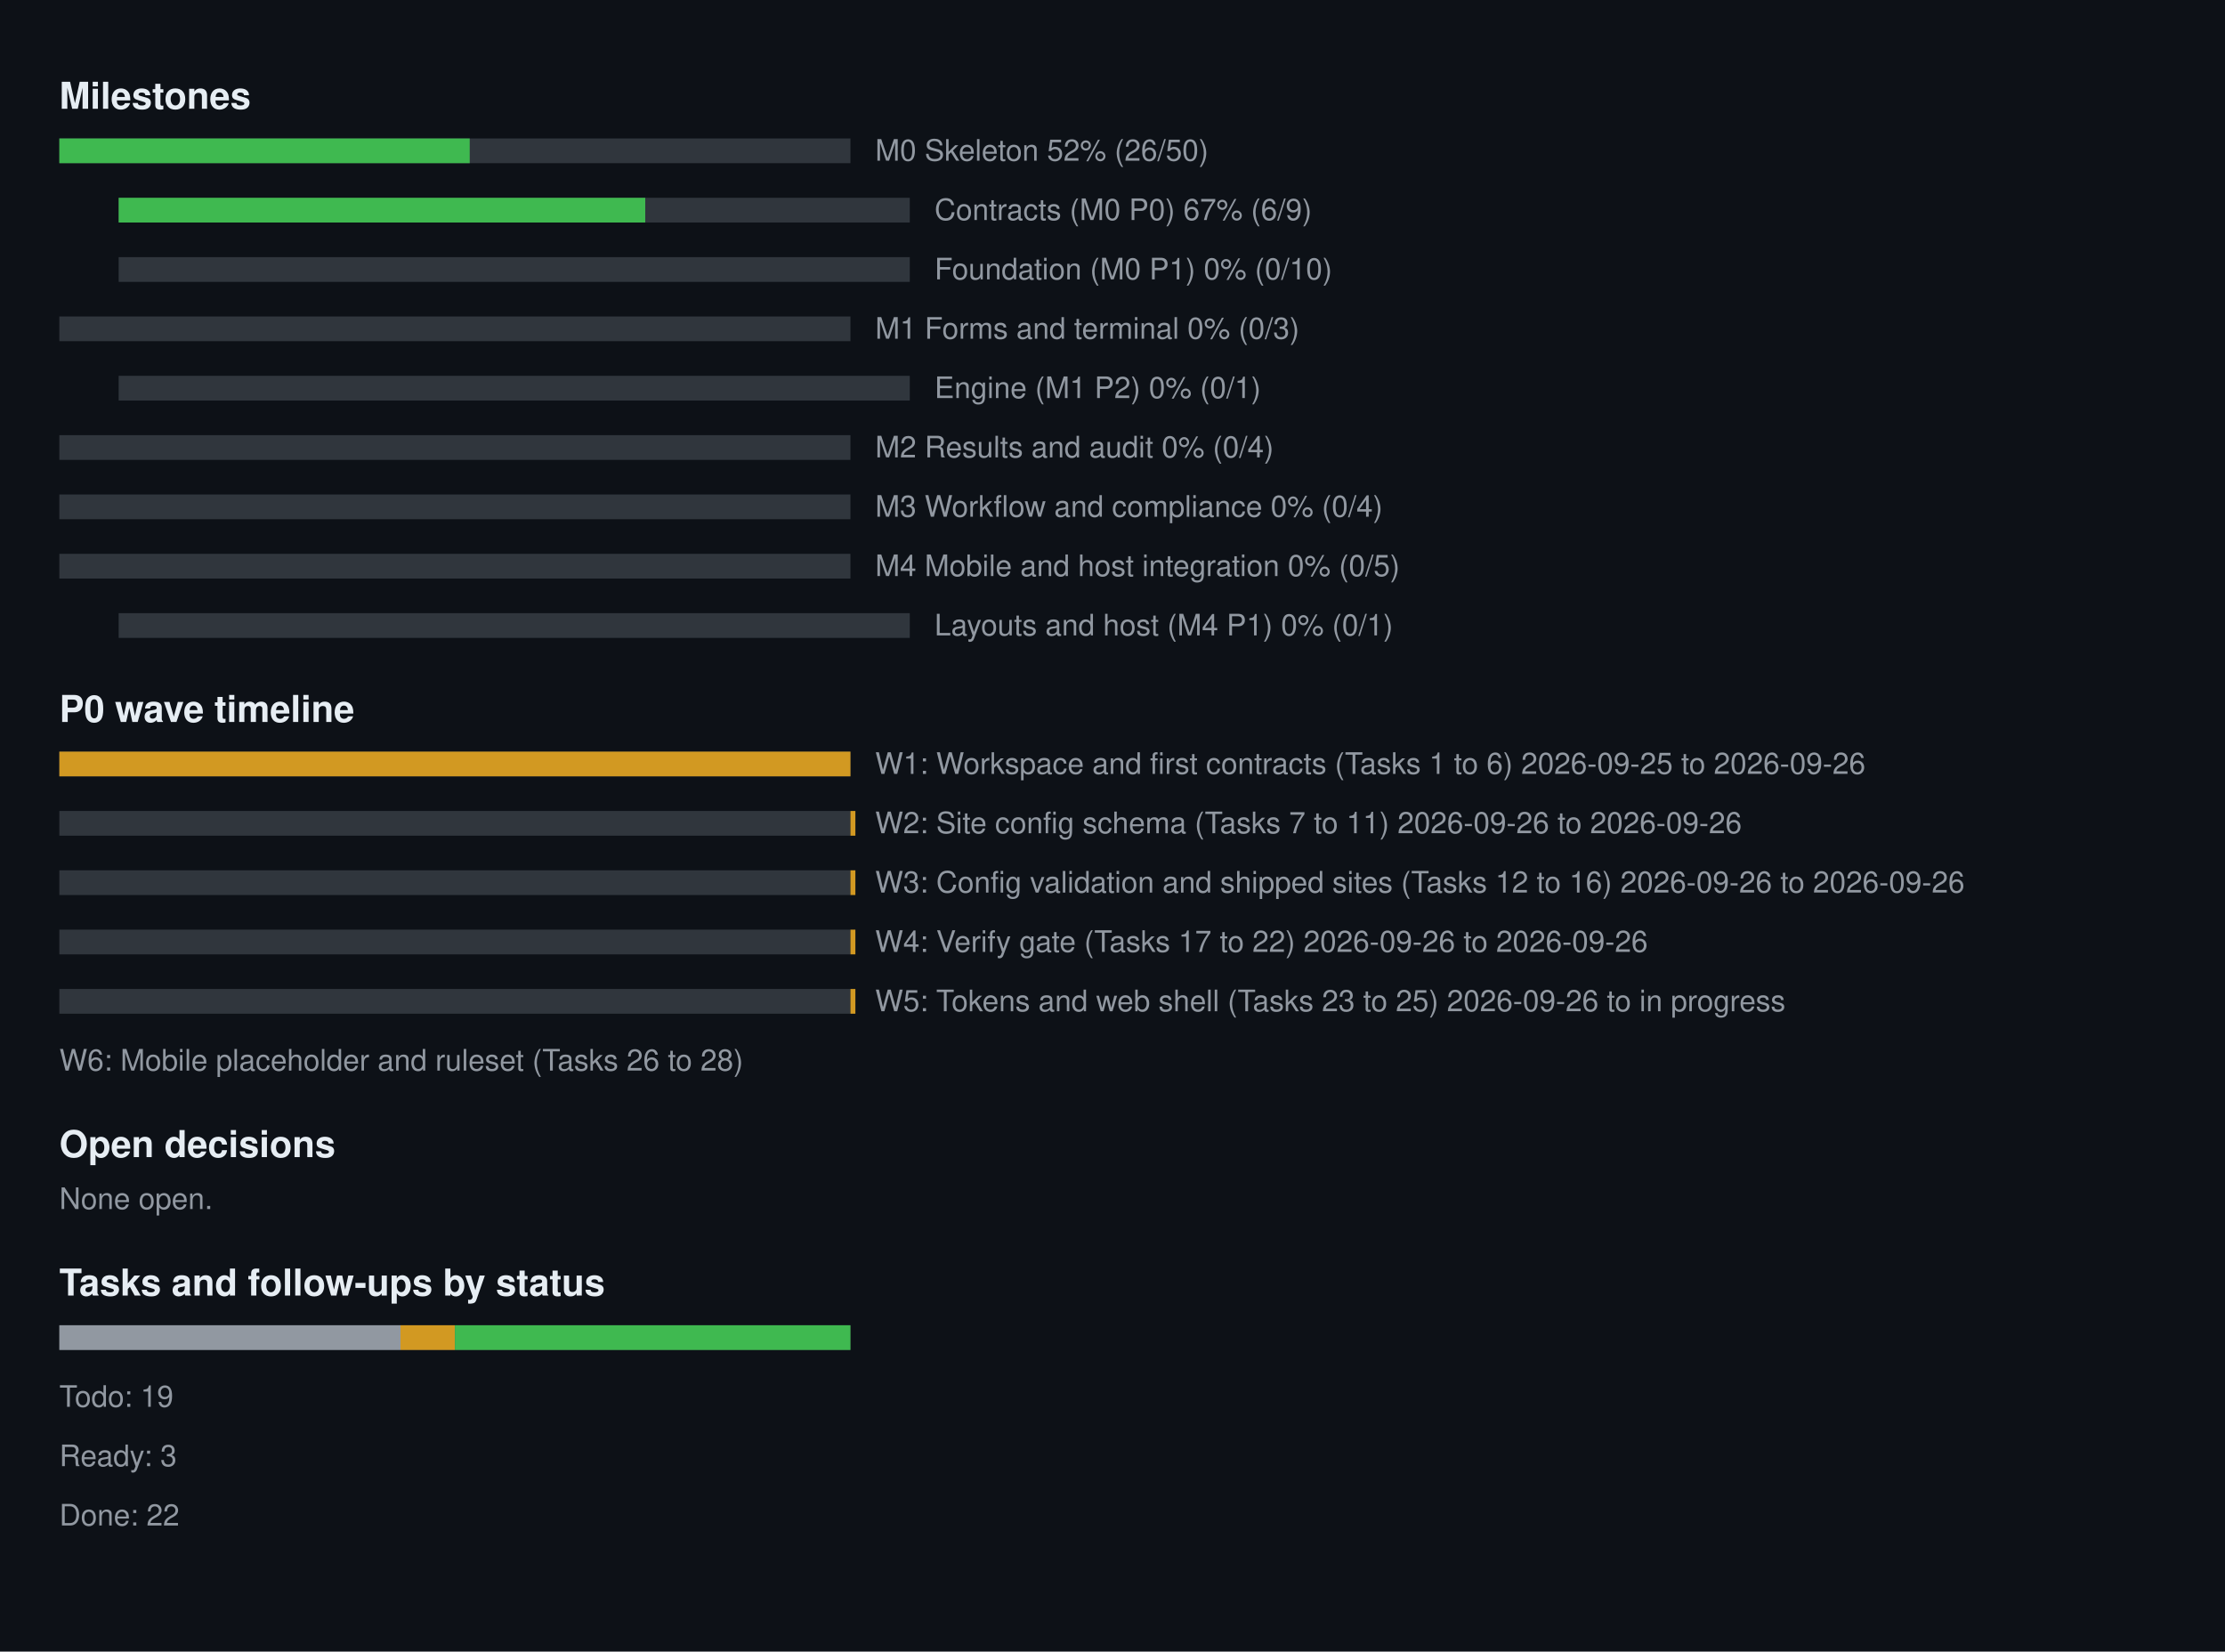
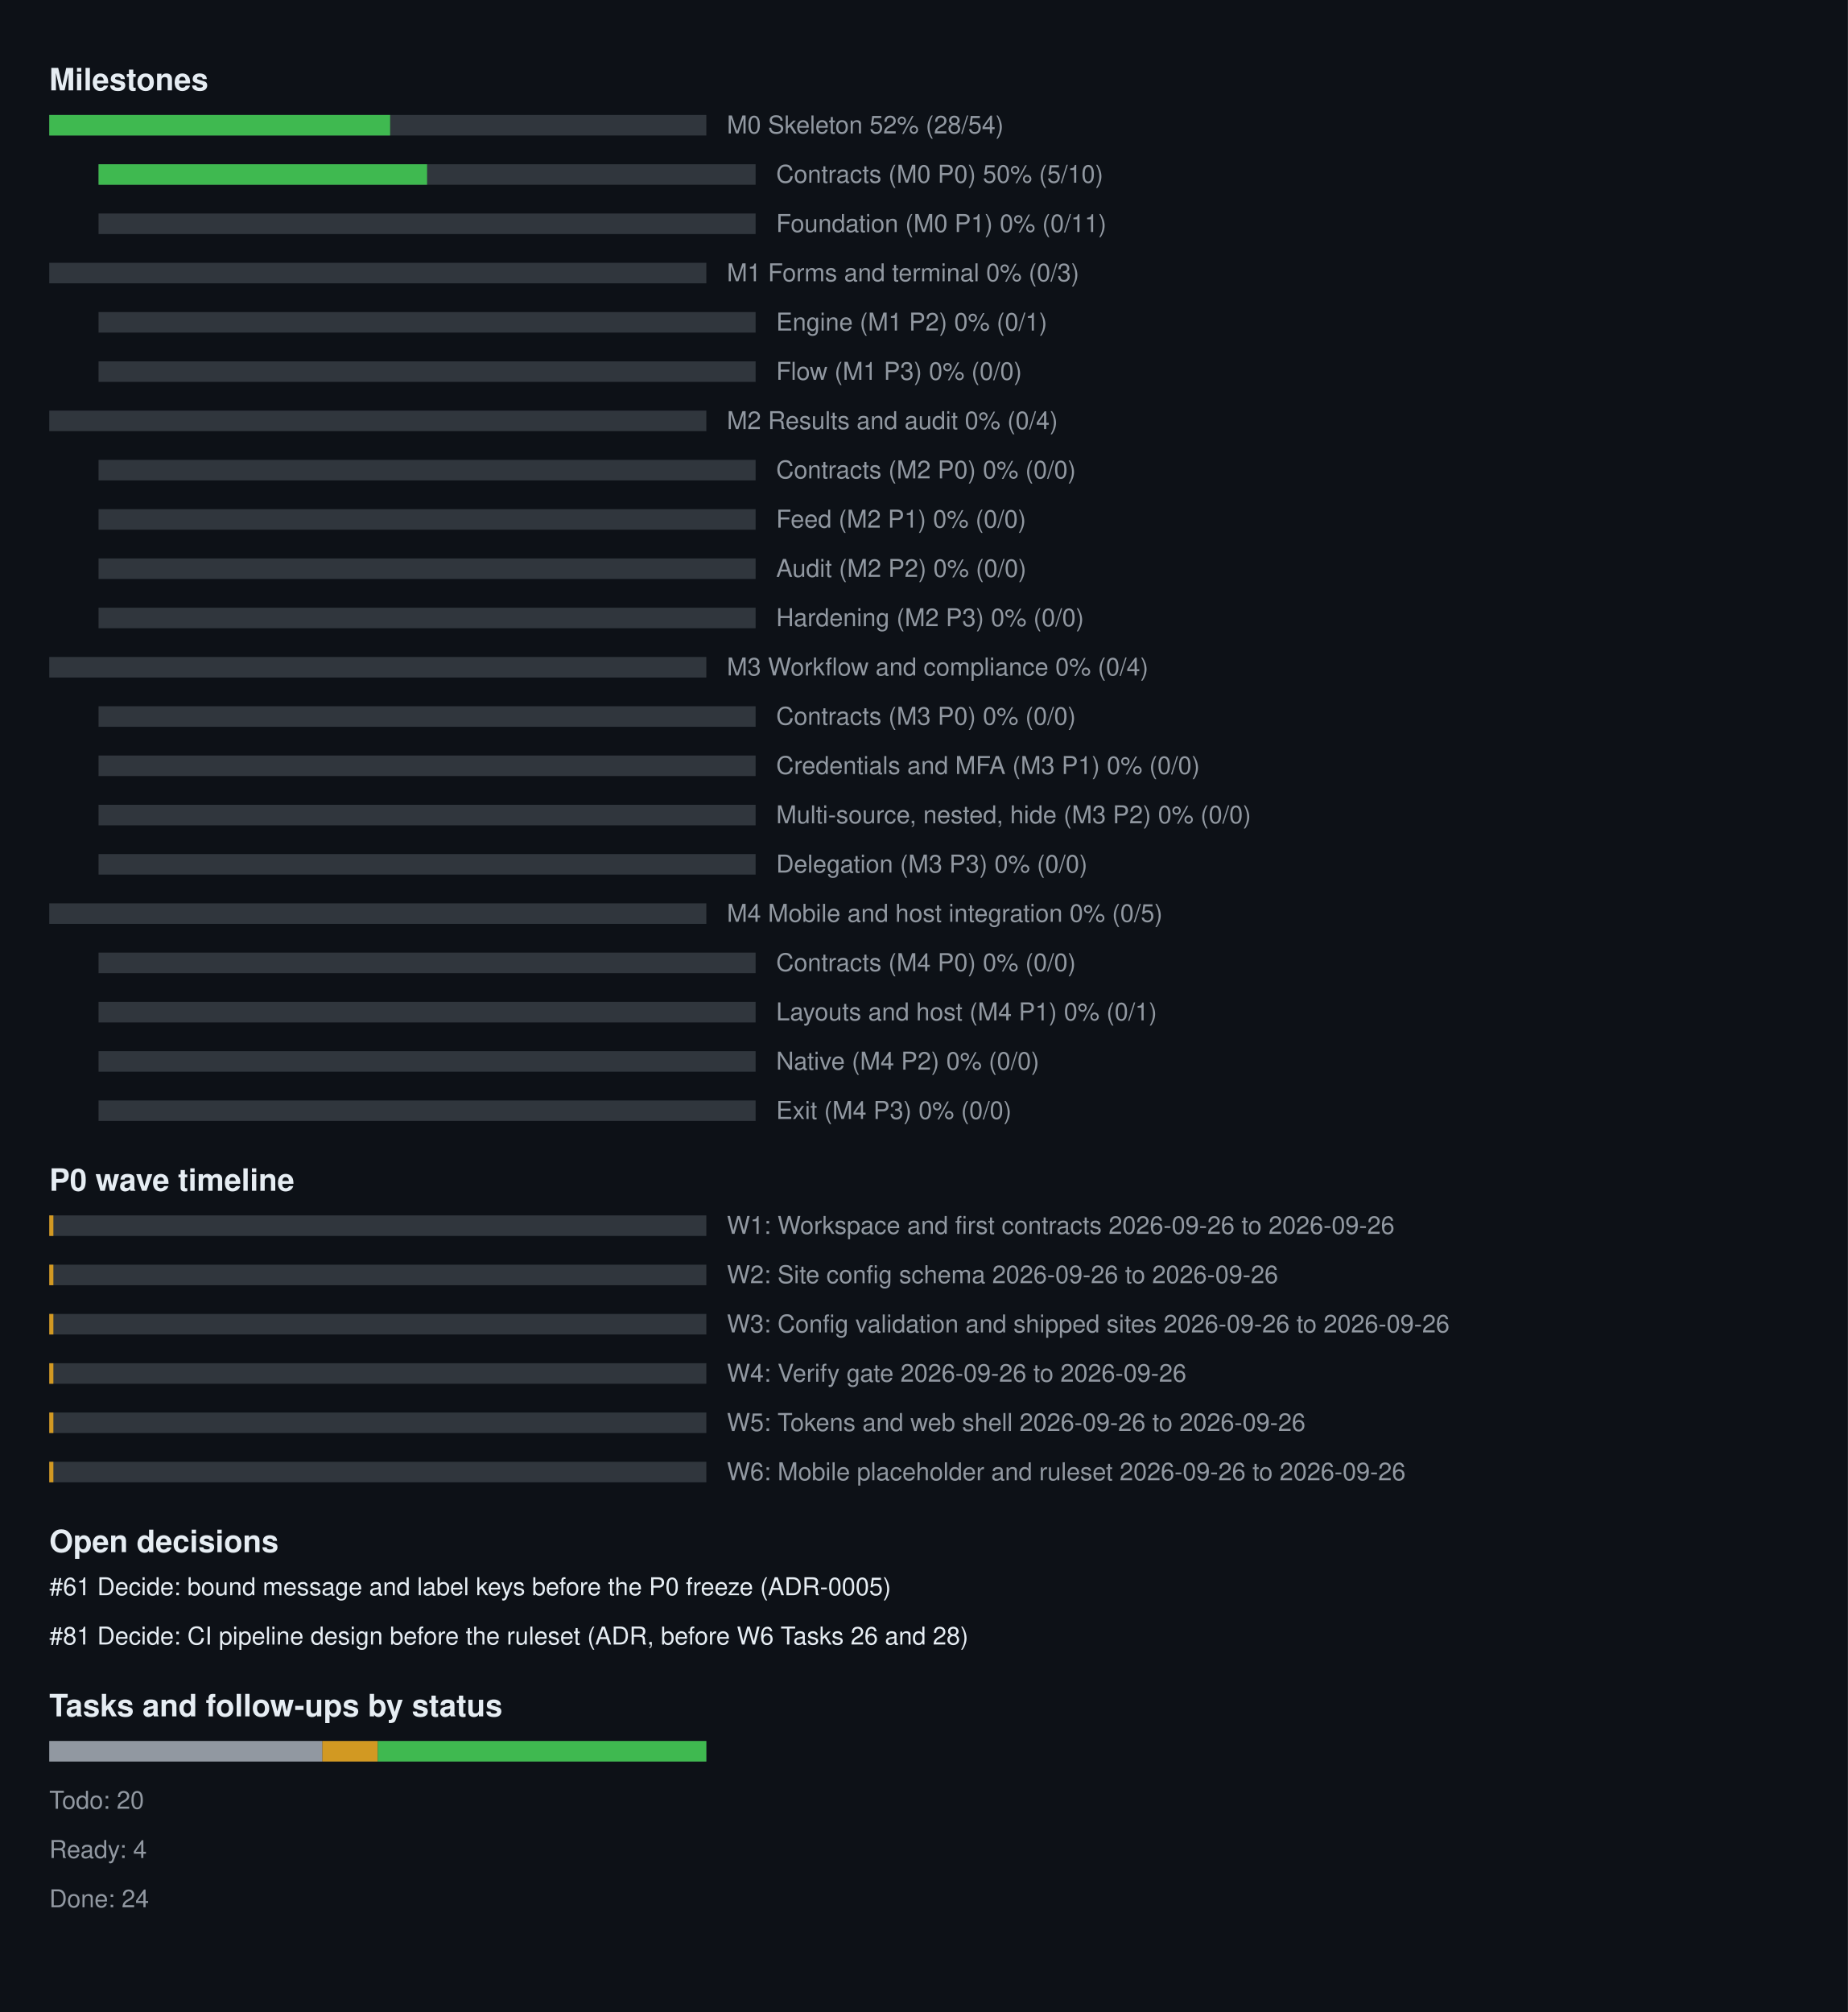
- <svg xmlns="http://www.w3.org/2000/svg" role="img" viewBox="0 0 900 668" width="900" height="668" font-family="Helvetica, Arial, sans-serif">
-   <rect width="900" height="668" fill="#0d1117" />
+ <svg xmlns="http://www.w3.org/2000/svg" role="img" viewBox="0 0 900 980" width="900" height="980" font-family="Helvetica, Arial, sans-serif">
+   <rect width="900" height="980" fill="#0d1117" />
  <text x="24" y="44" fill="#e6edf3" font-size="15" font-weight="700">Milestones</text>
  <rect x="24" y="56" width="320" height="10" fill="#30363d" />
  <rect x="24" y="56" width="166" height="10" fill="#3fb950" />
-   <text x="354" y="65" fill="#9198a1" font-size="12">M0 Skeleton 52% (26/50)</text>
+   <text x="354" y="65" fill="#9198a1" font-size="12">M0 Skeleton 52% (28/54)</text>
  <rect x="48" y="80" width="320" height="10" fill="#30363d" />
-   <rect x="48" y="80" width="213" height="10" fill="#3fb950" />
-   <text x="378" y="89" fill="#9198a1" font-size="12">Contracts (M0 P0) 67% (6/9)</text>
+   <rect x="48" y="80" width="160" height="10" fill="#3fb950" />
+   <text x="378" y="89" fill="#9198a1" font-size="12">Contracts (M0 P0) 50% (5/10)</text>
  <rect x="48" y="104" width="320" height="10" fill="#30363d" />
-   <text x="378" y="113" fill="#9198a1" font-size="12">Foundation (M0 P1) 0% (0/10)</text>
+   <text x="378" y="113" fill="#9198a1" font-size="12">Foundation (M0 P1) 0% (0/11)</text>
  <rect x="24" y="128" width="320" height="10" fill="#30363d" />
  <text x="354" y="137" fill="#9198a1" font-size="12">M1 Forms and terminal 0% (0/3)</text>
  <rect x="48" y="152" width="320" height="10" fill="#30363d" />
  <text x="378" y="161" fill="#9198a1" font-size="12">Engine (M1 P2) 0% (0/1)</text>
-   <rect x="24" y="176" width="320" height="10" fill="#30363d" />
-   <text x="354" y="185" fill="#9198a1" font-size="12">M2 Results and audit 0% (0/4)</text>
+   <rect x="48" y="176" width="320" height="10" fill="#30363d" />
+   <text x="378" y="185" fill="#9198a1" font-size="12">Flow (M1 P3) 0% (0/0)</text>
  <rect x="24" y="200" width="320" height="10" fill="#30363d" />
-   <text x="354" y="209" fill="#9198a1" font-size="12">M3 Workflow and compliance 0% (0/4)</text>
-   <rect x="24" y="224" width="320" height="10" fill="#30363d" />
-   <text x="354" y="233" fill="#9198a1" font-size="12">M4 Mobile and host integration 0% (0/5)</text>
+   <text x="354" y="209" fill="#9198a1" font-size="12">M2 Results and audit 0% (0/4)</text>
+   <rect x="48" y="224" width="320" height="10" fill="#30363d" />
+   <text x="378" y="233" fill="#9198a1" font-size="12">Contracts (M2 P0) 0% (0/0)</text>
  <rect x="48" y="248" width="320" height="10" fill="#30363d" />
-   <text x="378" y="257" fill="#9198a1" font-size="12">Layouts and host (M4 P1) 0% (0/1)</text>
-   <text x="24" y="292" fill="#e6edf3" font-size="15" font-weight="700">P0 wave timeline</text>
-   <rect x="24" y="304" width="320" height="10" fill="#30363d" />
-   <rect x="24" y="304" width="320" height="10" fill="#d29922" />
-   <text x="354" y="313" fill="#9198a1" font-size="12">W1: Workspace and first contracts (Tasks 1 to 6) 2026-09-25 to 2026-09-26</text>
-   <rect x="24" y="328" width="320" height="10" fill="#30363d" />
-   <rect x="344" y="328" width="2" height="10" fill="#d29922" />
-   <text x="354" y="337" fill="#9198a1" font-size="12">W2: Site config schema (Tasks 7 to 11) 2026-09-26 to 2026-09-26</text>
-   <rect x="24" y="352" width="320" height="10" fill="#30363d" />
-   <rect x="344" y="352" width="2" height="10" fill="#d29922" />
-   <text x="354" y="361" fill="#9198a1" font-size="12">W3: Config validation and shipped sites (Tasks 12 to 16) 2026-09-26 to 2026-09-26</text>
-   <rect x="24" y="376" width="320" height="10" fill="#30363d" />
-   <rect x="344" y="376" width="2" height="10" fill="#d29922" />
-   <text x="354" y="385" fill="#9198a1" font-size="12">W4: Verify gate (Tasks 17 to 22) 2026-09-26 to 2026-09-26</text>
-   <rect x="24" y="400" width="320" height="10" fill="#30363d" />
-   <rect x="344" y="400" width="2" height="10" fill="#d29922" />
-   <text x="354" y="409" fill="#9198a1" font-size="12">W5: Tokens and web shell (Tasks 23 to 25) 2026-09-26 to in progress</text>
-   <text x="24" y="433" fill="#9198a1" font-size="12">W6: Mobile placeholder and ruleset (Tasks 26 to 28)</text>
-   <text x="24" y="468" fill="#e6edf3" font-size="15" font-weight="700">Open decisions</text>
-   <text x="24" y="489" fill="#9198a1" font-size="12">None open.</text>
-   <text x="24" y="524" fill="#e6edf3" font-size="15" font-weight="700">Tasks and follow-ups by status</text>
-   <rect x="24" y="536" width="320" height="10" fill="#30363d" />
-   <rect x="24" y="536" width="138" height="10" fill="#9198a1" />
-   <rect x="162" y="536" width="22" height="10" fill="#d29922" />
-   <rect x="184" y="536" width="160" height="10" fill="#3fb950" />
-   <text x="24" y="569" fill="#9198a1" font-size="12">Todo: 19</text>
-   <text x="24" y="593" fill="#9198a1" font-size="12">Ready: 3</text>
-   <text x="24" y="617" fill="#9198a1" font-size="12">Done: 22</text>
+   <text x="378" y="257" fill="#9198a1" font-size="12">Feed (M2 P1) 0% (0/0)</text>
+   <rect x="48" y="272" width="320" height="10" fill="#30363d" />
+   <text x="378" y="281" fill="#9198a1" font-size="12">Audit (M2 P2) 0% (0/0)</text>
+   <rect x="48" y="296" width="320" height="10" fill="#30363d" />
+   <text x="378" y="305" fill="#9198a1" font-size="12">Hardening (M2 P3) 0% (0/0)</text>
+   <rect x="24" y="320" width="320" height="10" fill="#30363d" />
+   <text x="354" y="329" fill="#9198a1" font-size="12">M3 Workflow and compliance 0% (0/4)</text>
+   <rect x="48" y="344" width="320" height="10" fill="#30363d" />
+   <text x="378" y="353" fill="#9198a1" font-size="12">Contracts (M3 P0) 0% (0/0)</text>
+   <rect x="48" y="368" width="320" height="10" fill="#30363d" />
+   <text x="378" y="377" fill="#9198a1" font-size="12">Credentials and MFA (M3 P1) 0% (0/0)</text>
+   <rect x="48" y="392" width="320" height="10" fill="#30363d" />
+   <text x="378" y="401" fill="#9198a1" font-size="12">Multi-source, nested, hide (M3 P2) 0% (0/0)</text>
+   <rect x="48" y="416" width="320" height="10" fill="#30363d" />
+   <text x="378" y="425" fill="#9198a1" font-size="12">Delegation (M3 P3) 0% (0/0)</text>
+   <rect x="24" y="440" width="320" height="10" fill="#30363d" />
+   <text x="354" y="449" fill="#9198a1" font-size="12">M4 Mobile and host integration 0% (0/5)</text>
+   <rect x="48" y="464" width="320" height="10" fill="#30363d" />
+   <text x="378" y="473" fill="#9198a1" font-size="12">Contracts (M4 P0) 0% (0/0)</text>
+   <rect x="48" y="488" width="320" height="10" fill="#30363d" />
+   <text x="378" y="497" fill="#9198a1" font-size="12">Layouts and host (M4 P1) 0% (0/1)</text>
+   <rect x="48" y="512" width="320" height="10" fill="#30363d" />
+   <text x="378" y="521" fill="#9198a1" font-size="12">Native (M4 P2) 0% (0/0)</text>
+   <rect x="48" y="536" width="320" height="10" fill="#30363d" />
+   <text x="378" y="545" fill="#9198a1" font-size="12">Exit (M4 P3) 0% (0/0)</text>
+   <text x="24" y="580" fill="#e6edf3" font-size="15" font-weight="700">P0 wave timeline</text>
+   <rect x="24" y="592" width="320" height="10" fill="#30363d" />
+   <rect x="24" y="592" width="2" height="10" fill="#d29922" />
+   <text x="354" y="601" fill="#9198a1" font-size="12">W1: Workspace and first contracts 2026-09-26 to 2026-09-26</text>
+   <rect x="24" y="616" width="320" height="10" fill="#30363d" />
+   <rect x="24" y="616" width="2" height="10" fill="#d29922" />
+   <text x="354" y="625" fill="#9198a1" font-size="12">W2: Site config schema 2026-09-26 to 2026-09-26</text>
+   <rect x="24" y="640" width="320" height="10" fill="#30363d" />
+   <rect x="24" y="640" width="2" height="10" fill="#d29922" />
+   <text x="354" y="649" fill="#9198a1" font-size="12">W3: Config validation and shipped sites 2026-09-26 to 2026-09-26</text>
+   <rect x="24" y="664" width="320" height="10" fill="#30363d" />
+   <rect x="24" y="664" width="2" height="10" fill="#d29922" />
+   <text x="354" y="673" fill="#9198a1" font-size="12">W4: Verify gate 2026-09-26 to 2026-09-26</text>
+   <rect x="24" y="688" width="320" height="10" fill="#30363d" />
+   <rect x="24" y="688" width="2" height="10" fill="#d29922" />
+   <text x="354" y="697" fill="#9198a1" font-size="12">W5: Tokens and web shell 2026-09-26 to 2026-09-26</text>
+   <rect x="24" y="712" width="320" height="10" fill="#30363d" />
+   <rect x="24" y="712" width="2" height="10" fill="#d29922" />
+   <text x="354" y="721" fill="#9198a1" font-size="12">W6: Mobile placeholder and ruleset 2026-09-26 to 2026-09-26</text>
+   <text x="24" y="756" fill="#e6edf3" font-size="15" font-weight="700">Open decisions</text>
+   <text x="24" y="777" fill="#e6edf3" font-size="12">#61 Decide: bound message and label keys before the P0 freeze (ADR-0005)</text>
+   <text x="24" y="801" fill="#e6edf3" font-size="12">#81 Decide: CI pipeline design before the ruleset (ADR, before W6 Tasks 26 and 28)</text>
+   <text x="24" y="836" fill="#e6edf3" font-size="15" font-weight="700">Tasks and follow-ups by status</text>
+   <rect x="24" y="848" width="320" height="10" fill="#30363d" />
+   <rect x="24" y="848" width="133" height="10" fill="#9198a1" />
+   <rect x="157" y="848" width="27" height="10" fill="#d29922" />
+   <rect x="184" y="848" width="160" height="10" fill="#3fb950" />
+   <text x="24" y="881" fill="#9198a1" font-size="12">Todo: 20</text>
+   <text x="24" y="905" fill="#9198a1" font-size="12">Ready: 4</text>
+   <text x="24" y="929" fill="#9198a1" font-size="12">Done: 24</text>
</svg>
